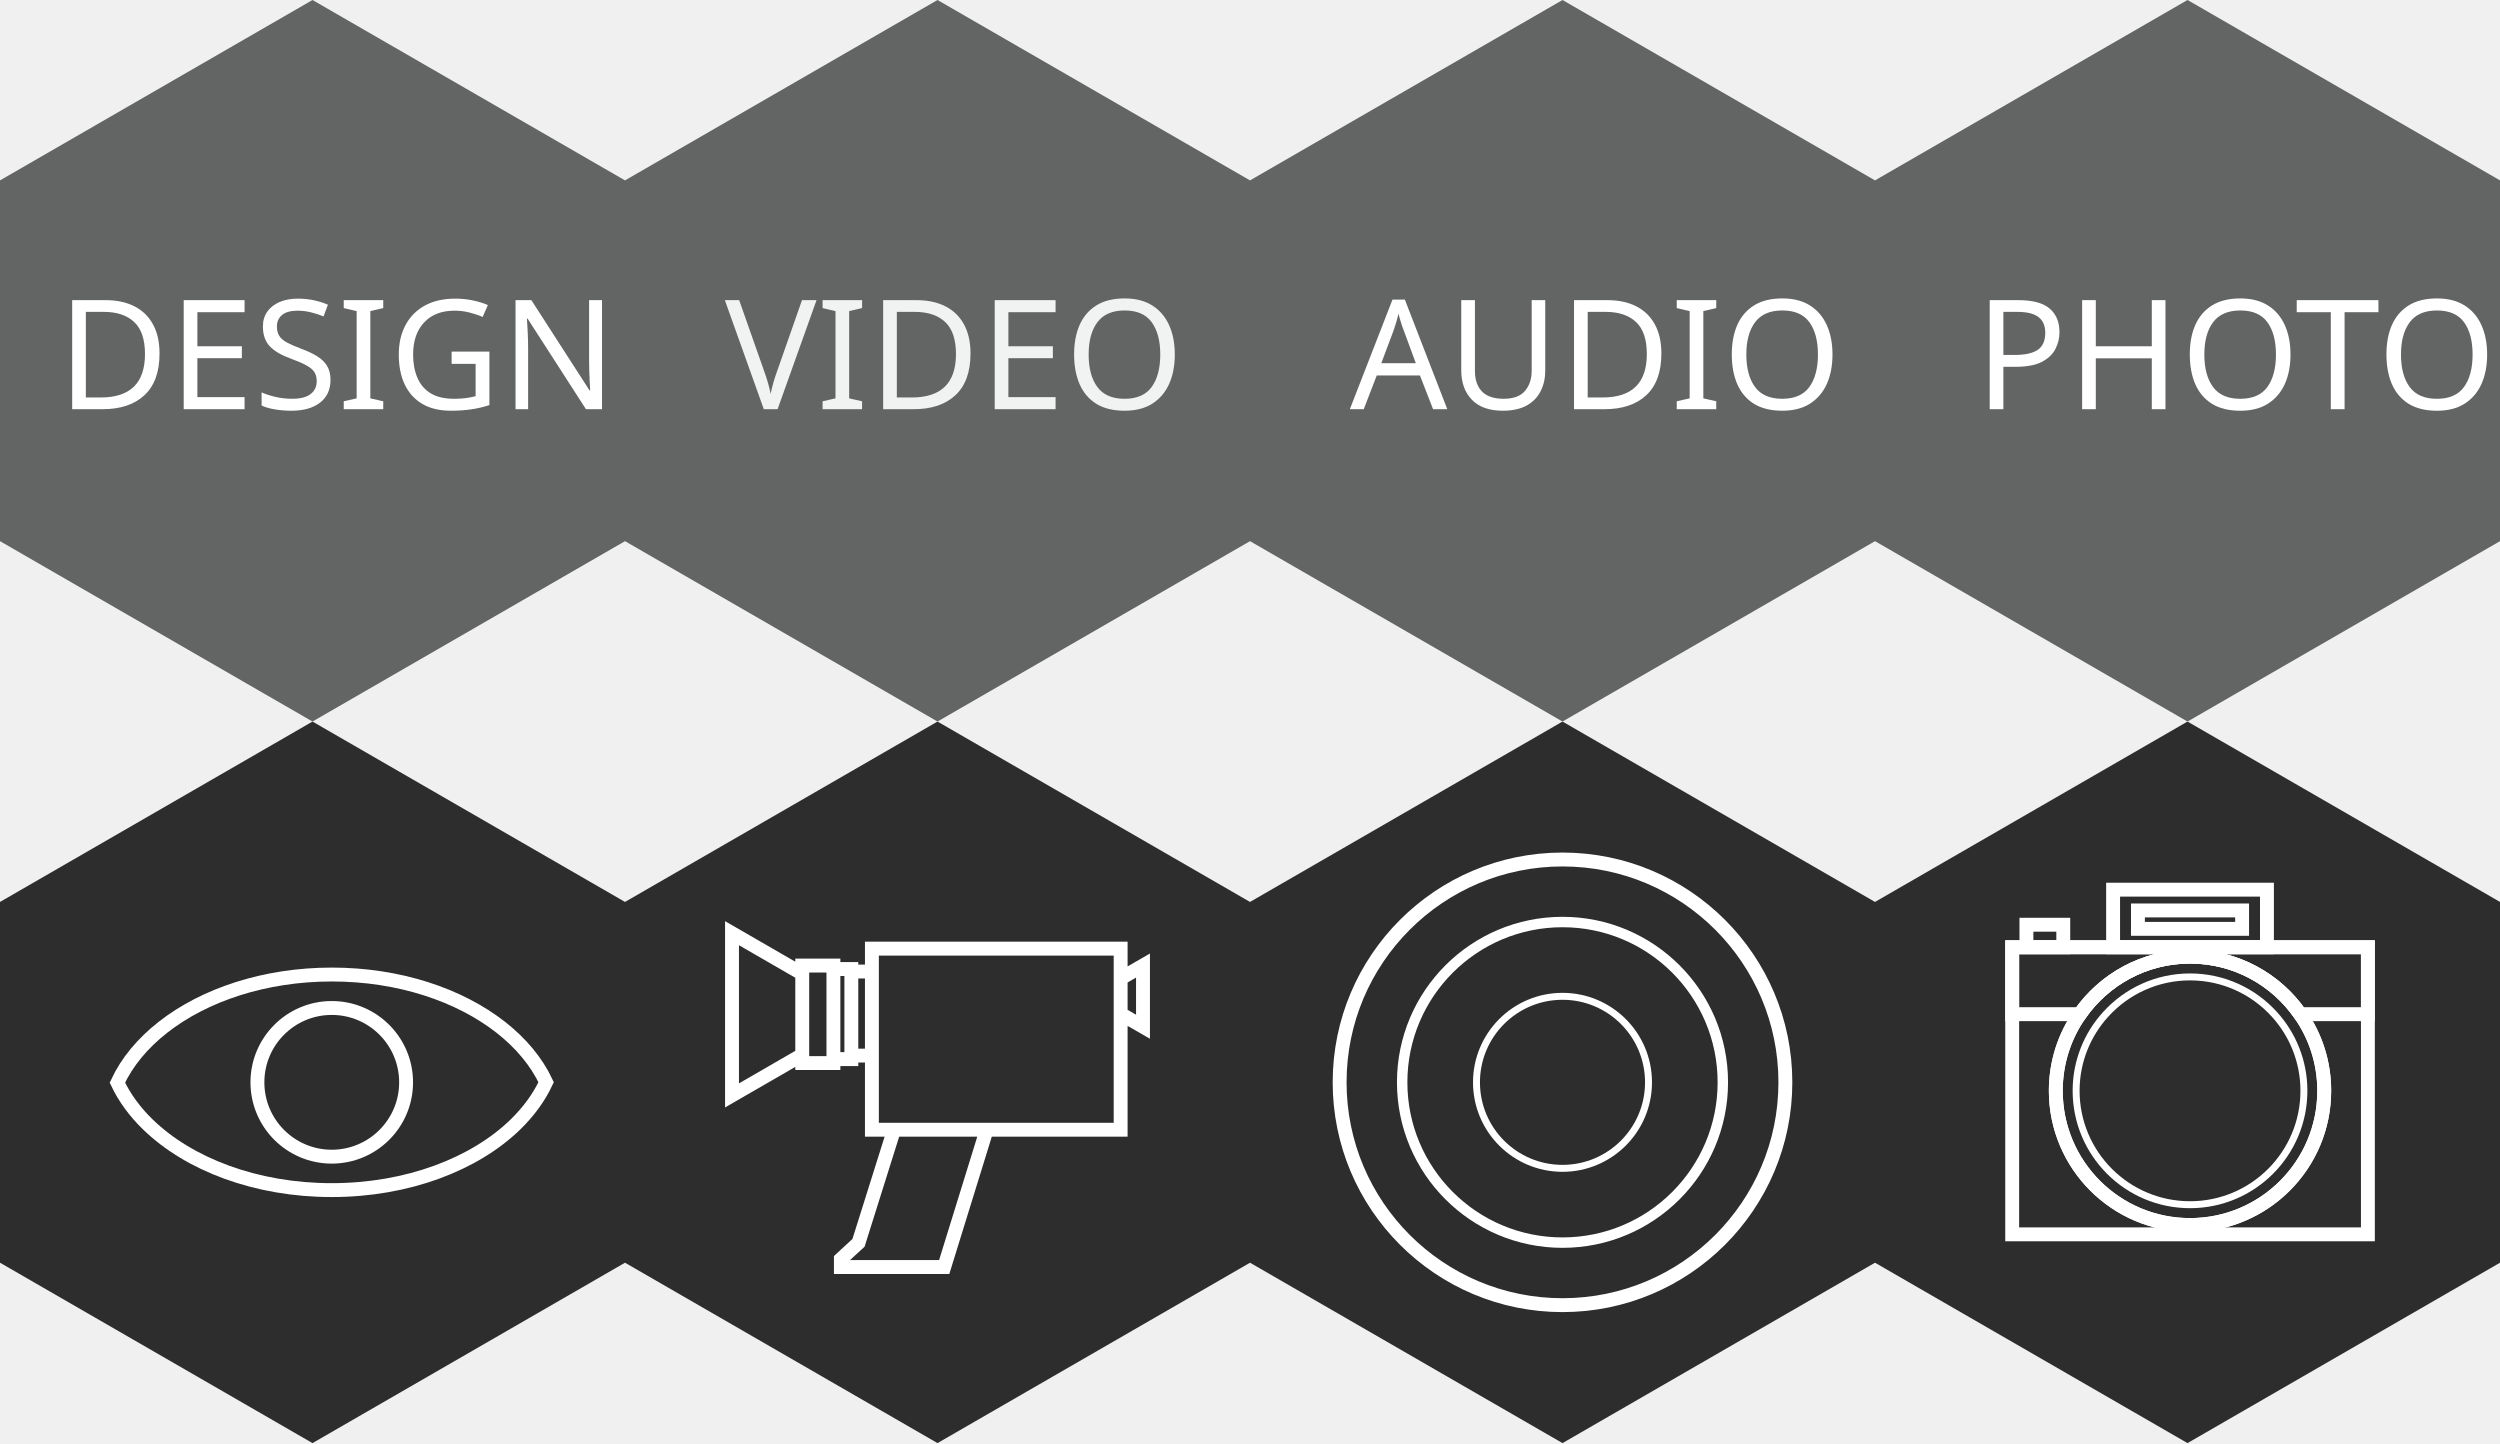
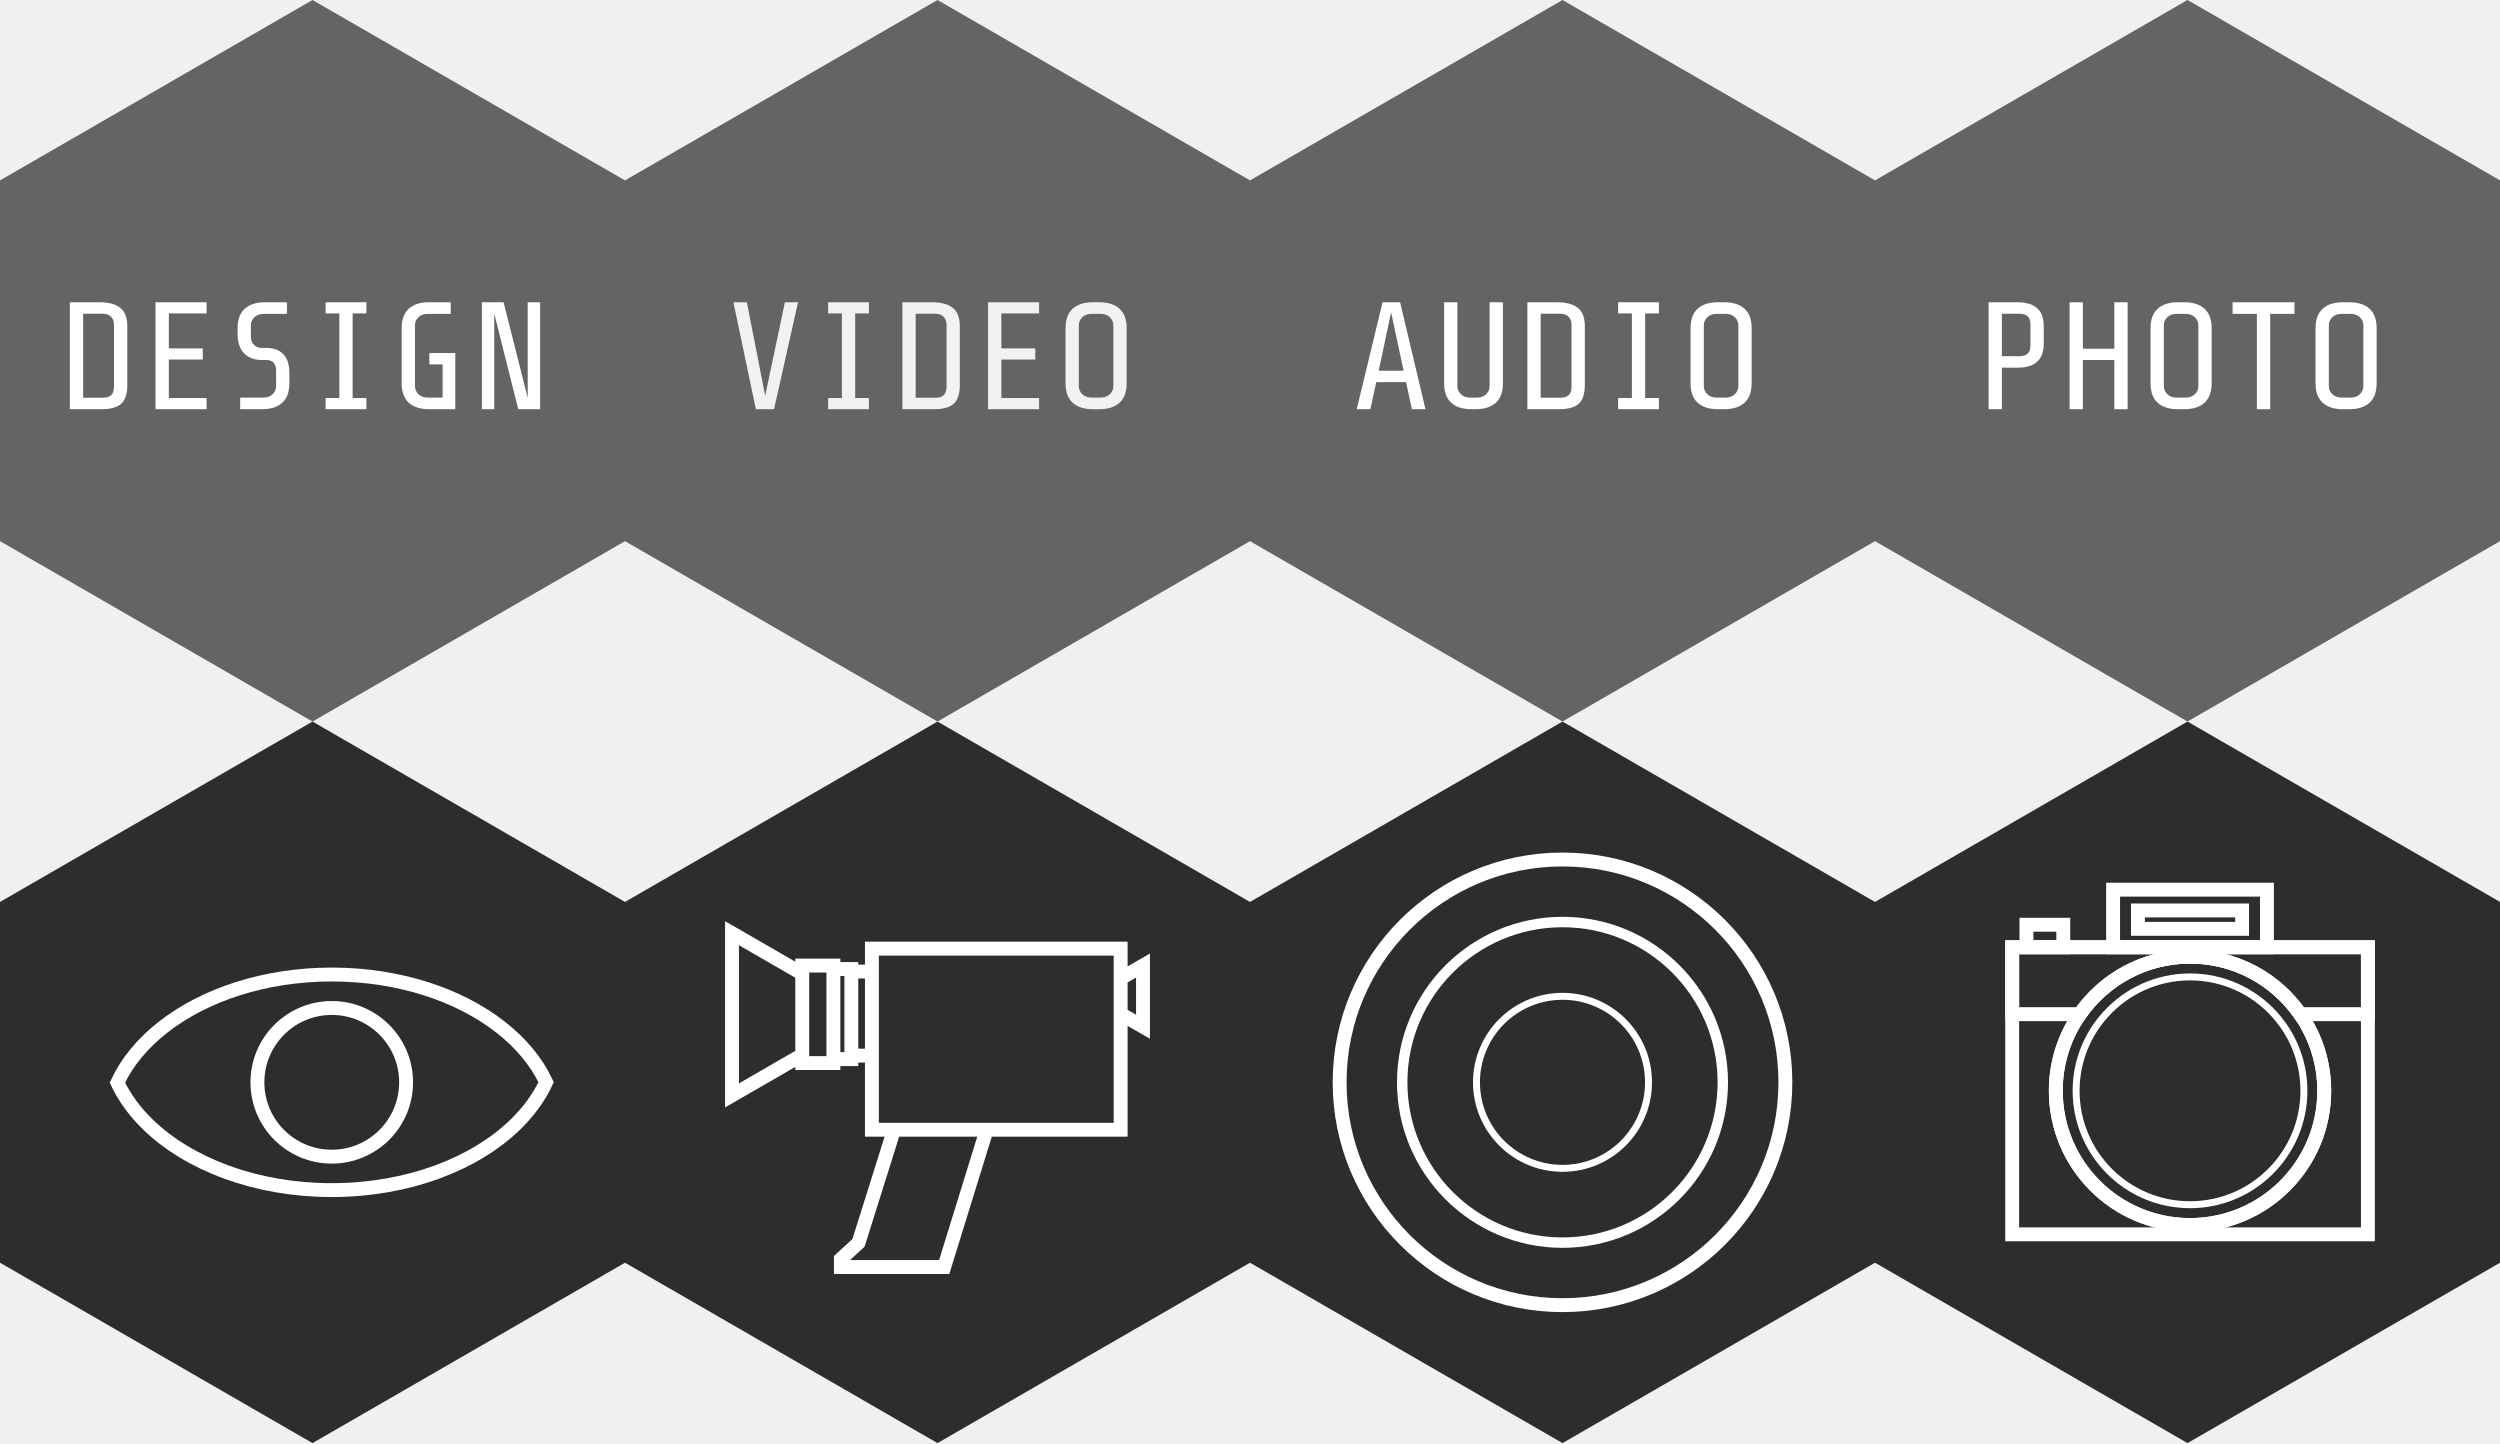
- <svg xmlns="http://www.w3.org/2000/svg" version="1.1" id="Layer_1" x="0px" y="0px" width="360px" height="207.807px" viewBox="0 0 360 207.807" style="enable-background:new 0 0 360 207.807;" xml:space="preserve">
-   <style type="text/css">
- 
-     text-rendering: geometricPrecision;
- 
- </style>
+ <svg xmlns="http://www.w3.org/2000/svg" version="1.1" id="Layer_1" x="0px" y="0px" width="360px" height="207.807px" viewBox="0 0 360 207.807" enable-background="new 0 0 360 207.807" xml:space="preserve">
  <g id="Visual_1_">
-     <polygon style="fill:#2D2D2D;" points="0,129.879 45,103.904 90,129.879 90,181.831 45,207.807 0,181.831  " />
-     <path style="fill:#2D2D2D;stroke:#FFFFFF;stroke-width:2;stroke-miterlimit:10;" d="M78.642,155.837   c-1.016,2.182-2.509,4.217-4.383,6.053c-5.881,5.741-15.559,9.486-26.5,9.486c-10.908,0-20.556-3.723-26.444-9.432   c-1.886-1.83-3.384-3.866-4.411-6.046c1.381-2.979,3.645-5.687,6.569-7.977c5.942-4.655,14.631-7.589,24.313-7.589   c9.694,0,18.394,2.945,24.341,7.61C75.019,150.212,77.261,152.892,78.642,155.837z" />
-     <circle style="fill:#2D2D2D;stroke:#FFFFFF;stroke-width:2;stroke-miterlimit:10;" cx="47.773" cy="155.855" r="10.705" />
+     <polygon fill="#2D2D2D" points="0,129.879 45,103.904 90,129.879 90,181.831 45,207.807 0,181.831  " />
+     <path fill="#2D2D2D" stroke="#FFFFFF" stroke-width="2" stroke-miterlimit="10" d="M78.642,155.837   c-1.016,2.182-2.509,4.217-4.383,6.053c-5.881,5.741-15.559,9.486-26.5,9.486c-10.908,0-20.556-3.724-26.444-9.433   c-1.886-1.829-3.384-3.865-4.411-6.046c1.381-2.979,3.645-5.687,6.569-7.977c5.942-4.655,14.631-7.589,24.313-7.589   c9.694,0,18.394,2.944,24.341,7.609C75.019,150.212,77.261,152.892,78.642,155.837z" />
+     <circle fill="#2D2D2D" stroke="#FFFFFF" stroke-width="2" stroke-miterlimit="10" cx="47.773" cy="155.855" r="10.705" />
  </g>
  <g id="Audio_1_">
-     <polygon style="fill:#2D2D2D;" points="180,129.879 225,103.904 270,129.879 270,181.831 225,207.807 180,181.831  " />
-     <circle style="fill:none;stroke:#FFFFFF;stroke-miterlimit:10;" cx="225" cy="155.855" r="12.386" />
-     <ellipse style="fill:none;stroke:#FFFFFF;stroke-width:1.5;stroke-miterlimit:10;" cx="225" cy="155.855" rx="23.088" ry="23.083" />
-     <ellipse style="fill:none;stroke:#FFFFFF;stroke-width:2;stroke-miterlimit:10;" cx="225" cy="155.855" rx="32.094" ry="32.087" />
+     <polygon fill="#2D2D2D" points="180,129.879 225,103.904 270,129.879 270,181.831 225,207.807 180,181.831  " />
+     <circle fill="none" stroke="#FFFFFF" stroke-miterlimit="10" cx="225" cy="155.855" r="12.386" />
+     <ellipse fill="none" stroke="#FFFFFF" stroke-width="1.5" stroke-miterlimit="10" cx="225" cy="155.855" rx="23.083" ry="23.083" />
+     <ellipse fill="none" stroke="#FFFFFF" stroke-width="2" stroke-miterlimit="10" cx="225" cy="155.855" rx="32.094" ry="32.087" />
  </g>
  <g id="Video_1_">
-     <polygon style="fill:#2D2D2D;" points="90,129.879 135,103.904 180,129.879 180,181.831 135,207.807 90,181.831  " />
-     <path style="fill:#2D2D2D;stroke:#FFFFFF;stroke-width:2;stroke-miterlimit:10;" d="M125.554,146.01v-9.407h35.819v26.077h-35.819   v-16.57 M105.409,134.379v23.36l10.115-5.84v-11.68L105.409,134.379z M128.747,162.68l-5.122,16.288l-2.538,2.338v1.146h14.878   l6.117-19.772H128.747z M161.373,140.896v5.098l3.218,1.857v-8.812L161.373,140.896z M115.524,139.04v14.041h4.489V139.04H115.524z    M120.013,139.542v12.967h2.579v-12.967H120.013z M122.592,139.899v12.107h2.961v-12.107H122.592z" />
+     <polygon fill="#2D2D2D" points="90,129.879 135,103.904 180,129.879 180,181.831 135,207.807 90,181.831  " />
+     <path fill="#2D2D2D" stroke="#FFFFFF" stroke-width="2" stroke-miterlimit="10" d="M125.554,146.01v-9.407h35.819v26.077h-35.819   v-16.57 M105.409,134.379v23.36l10.115-5.841v-11.68L105.409,134.379z M128.747,162.68l-5.122,16.288l-2.538,2.338v1.146h14.878   l6.117-19.772H128.747z M161.373,140.896v5.099l3.218,1.856v-8.812L161.373,140.896z M115.524,139.04v14.041h4.489V139.04H115.524z    M120.013,139.542v12.967h2.579v-12.967H120.013z M122.592,139.899v12.107h2.961v-12.107H122.592z" />
  </g>
  <g id="Photography_1_">
-     <polygon style="fill:#2D2D2D;" points="270,129.879 315,103.904 360,129.879 360,181.831 315,207.807 270,181.831  " />
+     <polygon fill="#2D2D2D" points="270,129.879 315,103.904 360,129.879 360,181.831 315,207.807 270,181.831  " />
    <g id="camera_1_">
-       <rect x="289.756" y="136.403" style="fill:none;stroke:#FFFFFF;stroke-width:2;stroke-miterlimit:10;" width="51.22" height="41.341" />
-       <path style="fill:none;stroke:#FFFFFF;stroke-width:2;stroke-miterlimit:10;" d="M334.69,157.074    c0,10.675-8.649,19.331-19.324,19.331c-10.676,0-19.332-8.656-19.332-19.331c0-4.105,1.28-7.91,3.469-11.034    c3.489-5.013,9.293-8.291,15.863-8.291c6.571,0,12.373,3.278,15.855,8.291C333.41,149.164,334.69,152.968,334.69,157.074z" />
-       <rect x="304.287" y="128.112" style="fill:none;stroke:#FFFFFF;stroke-width:2;stroke-miterlimit:10;" width="22.153" height="8.294" />
-       <rect x="307.863" y="131.103" style="fill:none;stroke:#FFFFFF;stroke-width:2;stroke-miterlimit:10;" width="15" height="2.651" />
-       <path style="fill:none;stroke:#FFFFFF;stroke-width:2;stroke-miterlimit:10;" d="M331.222,146.04    c-3.482-5.013-9.284-8.291-15.855-8.291c-6.57,0-12.374,3.278-15.863,8.291c-2.188,3.124-3.469,6.929-3.469,11.034    c0,10.675,8.656,19.331,19.332,19.331c10.675,0,19.324-8.656,19.324-19.331C334.69,152.968,333.41,149.164,331.222,146.04z" />
-       <path style="fill:none;stroke:#FFFFFF;stroke-miterlimit:10;" d="M315.366,173.478c-9.058,0-16.405-7.347-16.405-16.404    c0-4.244,1.618-8.123,4.28-11.034c2.994-3.293,7.317-5.364,12.125-5.364s9.124,2.071,12.124,5.364    c2.657,2.911,4.273,6.79,4.273,11.034C331.764,166.131,324.425,173.478,315.366,173.478z" />
-       <rect x="291.806" y="133.162" style="fill:none;stroke:#FFFFFF;stroke-width:2;stroke-miterlimit:10;" width="5.305" height="3.244" />
-       <path style="fill:none;stroke:#FFFFFF;stroke-width:2;stroke-miterlimit:10;" d="M340.976,136.403v9.637h-9.754    c-3.482-5.013-9.284-8.291-15.855-8.291c-6.57,0-12.374,3.278-15.863,8.291h-9.747v-9.637H340.976z" />
+       <rect x="289.756" y="136.403" fill="none" stroke="#FFFFFF" stroke-width="2" stroke-miterlimit="10" width="51.221" height="41.342" />
+       <path fill="none" stroke="#FFFFFF" stroke-width="2" stroke-miterlimit="10" d="M334.689,157.074    c0,10.675-8.648,19.33-19.323,19.33c-10.677,0-19.332-8.655-19.332-19.33c0-4.105,1.28-7.91,3.469-11.034    c3.489-5.014,9.293-8.291,15.863-8.291c6.571,0,12.372,3.277,15.854,8.291C333.41,149.164,334.689,152.968,334.689,157.074z" />
+       <rect x="304.287" y="128.112" fill="none" stroke="#FFFFFF" stroke-width="2" stroke-miterlimit="10" width="22.152" height="8.295" />
+       <rect x="307.863" y="131.103" fill="none" stroke="#FFFFFF" stroke-width="2" stroke-miterlimit="10" width="15" height="2.651" />
+       <path fill="none" stroke="#FFFFFF" stroke-width="2" stroke-miterlimit="10" d="M331.223,146.04    c-3.482-5.014-9.285-8.291-15.855-8.291s-12.374,3.277-15.863,8.291c-2.188,3.124-3.469,6.929-3.469,11.034    c0,10.675,8.656,19.33,19.332,19.33c10.675,0,19.324-8.655,19.324-19.33C334.689,152.968,333.41,149.164,331.223,146.04z" />
+       <path fill="none" stroke="#FFFFFF" stroke-miterlimit="10" d="M315.366,173.478c-9.058,0-16.405-7.347-16.405-16.403    c0-4.244,1.618-8.123,4.28-11.034c2.993-3.293,7.317-5.364,12.125-5.364s9.124,2.071,12.124,5.364    c2.656,2.911,4.273,6.79,4.273,11.034C331.764,166.131,324.425,173.478,315.366,173.478z" />
+       <rect x="291.807" y="133.162" fill="none" stroke="#FFFFFF" stroke-width="2" stroke-miterlimit="10" width="5.305" height="3.244" />
+       <path fill="none" stroke="#FFFFFF" stroke-width="2" stroke-miterlimit="10" d="M340.977,136.403v9.638h-9.754    c-3.482-5.014-9.285-8.291-15.855-8.291s-12.374,3.277-15.863,8.291h-9.747v-9.638H340.977z" />
    </g>
  </g>
  <g id="design">
-     <polygon style="fill:#636464;" points="0,25.976 45,0 90,25.976 90,77.927 45,103.902 0,77.927  " />
-     <text transform="matrix(1 0 0 1 8.2534 58.9248)" style="fill:#FFFFFF; font-family:'Share Tech Mono'; font-size:22px">DESIGN</text>
+     <polygon fill="#636464" points="0,25.976 45,0 90,25.976 90,77.927 45,103.902 0,77.927  " />
+     <g enable-background="new    ">
+       <path fill="#FFFFFF" d="M18.33,55.449c0,1.261-0.29,2.155-0.869,2.684c-0.58,0.528-1.537,0.792-2.871,0.792h-4.532v-15.4h4.268    c1.32,0,2.317,0.269,2.992,0.804c0.674,0.535,1.012,1.411,1.012,2.629V55.449z M16.416,55.669v-8.91    c0-0.484-0.147-0.869-0.44-1.155c-0.294-0.286-0.682-0.429-1.166-0.429h-2.838v12.1h2.816c0.557,0,0.968-0.128,1.232-0.385    C16.283,56.634,16.416,56.227,16.416,55.669z" />
+       <path fill="#FFFFFF" d="M29.747,58.925h-7.348v-15.4h7.348v1.606h-5.434v5.038h4.884v1.605h-4.884v5.544h5.434V58.925z" />
+       <path fill="#FFFFFF" d="M41.671,55.185c0,1.247-0.341,2.182-1.023,2.806c-0.682,0.623-1.661,0.935-2.937,0.935h-3.124v-1.672    h3.344c0.542,0,0.982-0.161,1.32-0.484c0.337-0.322,0.506-0.711,0.506-1.166v-2.288c0-0.439-0.114-0.795-0.341-1.066    s-0.568-0.407-1.023-0.407h-0.66c-1.086,0-1.944-0.319-2.574-0.957c-0.631-0.638-0.946-1.565-0.946-2.783v-0.836    c0-1.246,0.341-2.182,1.023-2.805c0.682-0.623,1.661-0.936,2.937-0.936h3.146v1.673h-3.366c-0.542,0-0.983,0.161-1.32,0.483    c-0.338,0.323-0.506,0.712-0.506,1.166v1.672c0,0.455,0.146,0.833,0.44,1.133c0.293,0.301,0.674,0.451,1.144,0.451h0.66    c1.042,0,1.852,0.301,2.431,0.902c0.579,0.602,0.869,1.511,0.869,2.728V55.185z" />
+       <path fill="#FFFFFF" d="M52.759,58.925h-5.874v-1.606h1.98V45.131h-1.98v-1.606h5.874v1.606h-1.98v12.188h1.98V58.925z" />
+       <path fill="#FFFFFF" d="M65.563,58.925h-3.762c-1.276,0-2.255-0.312-2.937-0.935c-0.682-0.624-1.023-1.559-1.023-2.806v-7.92    c0-1.246,0.341-2.182,1.023-2.805c0.682-0.623,1.661-0.936,2.937-0.936h3.102v1.673h-3.322c-0.543,0-0.983,0.161-1.32,0.483    c-0.337,0.323-0.506,0.712-0.506,1.166v8.756c0,0.455,0.168,0.844,0.506,1.166c0.337,0.323,0.777,0.484,1.32,0.484h2.156v-4.774    h-1.914v-1.649h3.74V58.925z" />
+       <path fill="#FFFFFF" d="M77.773,58.925h-3.146l-3.454-13.772v13.772h-1.782v-15.4h3.124l3.476,13.772V43.525h1.782V58.925z" />
+     </g>
  </g>
  <g id="photo">
-     <polygon style="fill:#636464;" points="270,25.975 315.002,-0.001 360,25.975 360,77.927 315.002,103.903 270,77.927  " />
-     <text transform="matrix(1 0 0 1 284.3779 58.9268)" style="fill:#FFFFFF; font-family:'Share Tech Mono'; font-size:22px;">PHOTO</text>
+     <polygon fill="#636464" points="270,25.975 315.002,-0.001 360,25.975 360,77.927 315.002,103.903 270,77.927  " />
+     <g enable-background="new    ">
+       <path fill="#FFFFFF" d="M294.3,49.467c0,2.317-1.247,3.476-3.739,3.476h-2.289v5.984h-1.914v-15.4h4.158    c2.523,0,3.784,1.145,3.784,3.433V49.467z M292.386,49.687v-2.926c0-0.558-0.128-0.96-0.385-1.21    c-0.257-0.249-0.664-0.374-1.222-0.374h-2.508v6.116h2.508c0.558,0,0.965-0.129,1.222-0.385    C292.258,50.652,292.386,50.244,292.386,49.687z" />
+       <path fill="#FFFFFF" d="M306.378,58.927h-1.914v-7.084h-4.532v7.084h-1.914v-15.4h1.914v6.688h4.532v-6.688h1.914V58.927z" />
+       <path fill="#FFFFFF" d="M318.478,55.187c0,1.247-0.341,2.182-1.022,2.806c-0.683,0.623-1.662,0.935-2.938,0.935h-0.88    c-1.276,0-2.255-0.312-2.937-0.935c-0.683-0.624-1.023-1.559-1.023-2.806v-7.92c0-1.246,0.341-2.182,1.023-2.805    c0.682-0.623,1.66-0.936,2.937-0.936h0.88c1.275,0,2.255,0.312,2.938,0.936c0.682,0.623,1.022,1.559,1.022,2.805V55.187z     M316.563,55.605v-8.756c0-0.454-0.169-0.843-0.506-1.166c-0.337-0.322-0.777-0.483-1.319-0.483h-1.32    c-0.543,0-0.982,0.161-1.32,0.483c-0.338,0.323-0.506,0.712-0.506,1.166v8.756c0,0.455,0.168,0.844,0.506,1.166    c0.338,0.323,0.777,0.484,1.32,0.484h1.32c0.542,0,0.982-0.161,1.319-0.484C316.395,56.448,316.563,56.06,316.563,55.605z" />
+       <path fill="#FFFFFF" d="M330.401,45.199h-3.497v13.728h-1.914V45.199h-3.498v-1.673h8.909V45.199z" />
+       <path fill="#FFFFFF" d="M342.237,55.187c0,1.247-0.341,2.182-1.022,2.806c-0.683,0.623-1.662,0.935-2.938,0.935h-0.88    c-1.276,0-2.255-0.312-2.937-0.935c-0.683-0.624-1.023-1.559-1.023-2.806v-7.92c0-1.246,0.341-2.182,1.023-2.805    c0.682-0.623,1.66-0.936,2.937-0.936h0.88c1.275,0,2.255,0.312,2.938,0.936c0.682,0.623,1.022,1.559,1.022,2.805V55.187z     M340.323,55.605v-8.756c0-0.454-0.169-0.843-0.506-1.166c-0.337-0.322-0.777-0.483-1.319-0.483h-1.32    c-0.543,0-0.982,0.161-1.32,0.483c-0.338,0.323-0.506,0.712-0.506,1.166v8.756c0,0.455,0.168,0.844,0.506,1.166    c0.338,0.323,0.777,0.484,1.32,0.484h1.32c0.542,0,0.982-0.161,1.319-0.484C340.154,56.448,340.323,56.06,340.323,55.605z" />
+     </g>
  </g>
  <g id="audio">
-     <polygon style="fill:#636464;" points="180,25.976 225,0 270,25.976 270,77.927 225,103.902 180,77.927  " />
-     <text transform="matrix(1 0 0 1 194.3779 58.9248)" style="fill:#FFFFFF; font-family:'Share Tech Mono'; font-size:22px;">AUDIO</text>
+     <polygon fill="#636464" points="180,25.976 225,0 270,25.976 270,77.927 225,103.902 180,77.927  " />
+     <g enable-background="new    ">
+       <path fill="#FFFFFF" d="M205.268,58.925h-1.957l-0.836-3.894h-4.291l-0.857,3.894h-1.958l3.718-15.4h2.529L205.268,58.925z     M202.122,53.381l-1.804-8.404l-1.782,8.404H202.122z" />
+       <path fill="#FFFFFF" d="M216.422,55.185c0,1.247-0.341,2.182-1.023,2.806c-0.682,0.623-1.66,0.935-2.937,0.935h-0.55    c-1.276,0-2.256-0.312-2.938-0.935c-0.682-0.624-1.023-1.559-1.023-2.806v-11.66h1.914v12.078c0,0.455,0.169,0.844,0.506,1.166    c0.338,0.323,0.777,0.484,1.32,0.484h0.99c0.543,0,0.982-0.161,1.32-0.484c0.337-0.322,0.506-0.711,0.506-1.166V43.525h1.914    V55.185z" />
+       <path fill="#FFFFFF" d="M228.214,55.449c0,1.261-0.29,2.155-0.869,2.684s-1.536,0.792-2.871,0.792h-4.532v-15.4h4.268    c1.32,0,2.318,0.269,2.992,0.804c0.675,0.535,1.013,1.411,1.013,2.629V55.449z M226.3,55.669v-8.91    c0-0.484-0.147-0.869-0.44-1.155s-0.682-0.429-1.166-0.429h-2.838v12.1h2.816c0.557,0,0.968-0.128,1.232-0.385    C226.168,56.634,226.3,56.227,226.3,55.669z" />
+       <path fill="#FFFFFF" d="M238.884,58.925h-5.874v-1.606h1.98V45.131h-1.98v-1.606h5.874v1.606h-1.979v12.188h1.979V58.925z" />
+       <path fill="#FFFFFF" d="M252.237,55.185c0,1.247-0.341,2.182-1.022,2.806c-0.683,0.623-1.662,0.935-2.938,0.935h-0.88    c-1.276,0-2.255-0.312-2.937-0.935c-0.683-0.624-1.023-1.559-1.023-2.806v-7.92c0-1.246,0.341-2.182,1.023-2.805    c0.682-0.623,1.66-0.936,2.937-0.936h0.88c1.275,0,2.255,0.312,2.938,0.936c0.682,0.623,1.022,1.559,1.022,2.805V55.185z     M250.323,55.603v-8.756c0-0.454-0.169-0.843-0.506-1.166c-0.337-0.322-0.777-0.483-1.319-0.483h-1.32    c-0.543,0-0.982,0.161-1.32,0.483c-0.338,0.323-0.506,0.712-0.506,1.166v8.756c0,0.455,0.168,0.844,0.506,1.166    c0.338,0.323,0.777,0.484,1.32,0.484h1.32c0.542,0,0.982-0.161,1.319-0.484C250.154,56.447,250.323,56.058,250.323,55.603z" />
+     </g>
  </g>
  <g id="video">
    <g id="blank_2_">
-       <polygon style="fill:#636464;" points="90,25.976 135,0 180,25.976 180,77.927 135,103.902 90,77.927   " />
+       <polygon fill="#636464" points="90,25.976 135,0 180,25.976 180,77.927 135,103.902 90,77.927   " />
    </g>
-     <text transform="matrix(1 0 0 1 104.3784 58.9258)" style="fill:#F1F2F2; font-family:'Share Tech Mono'; font-size:22px;">VIDEO</text>
+     <g enable-background="new    ">
+       <path fill="#F1F2F2" d="M114.917,43.526l-3.454,15.4h-2.618l-3.234-15.4h1.936l2.64,13.465l2.838-13.465H114.917z" />
+       <path fill="#F1F2F2" d="M125.125,58.926h-5.874V57.32h1.98V45.132h-1.98v-1.606h5.874v1.606h-1.98V57.32h1.98V58.926z" />
+       <path fill="#F1F2F2" d="M138.214,55.45c0,1.261-0.29,2.155-0.869,2.684c-0.58,0.528-1.537,0.792-2.871,0.792h-4.532v-15.4h4.268    c1.32,0,2.317,0.269,2.992,0.804c0.674,0.535,1.012,1.411,1.012,2.629V55.45z M136.3,55.67v-8.91c0-0.484-0.147-0.869-0.44-1.155    c-0.294-0.286-0.682-0.429-1.166-0.429h-2.838v12.1h2.816c0.557,0,0.968-0.128,1.232-0.385    C136.168,56.635,136.3,56.228,136.3,55.67z" />
+       <path fill="#F1F2F2" d="M149.632,58.926h-7.348v-15.4h7.348v1.606h-5.434v5.038h4.884v1.605h-4.884v5.544h5.434V58.926z" />
+       <path fill="#F1F2F2" d="M162.238,55.186c0,1.247-0.341,2.182-1.023,2.806c-0.682,0.623-1.661,0.935-2.937,0.935h-0.88    c-1.276,0-2.255-0.312-2.937-0.935c-0.682-0.624-1.023-1.559-1.023-2.806v-7.92c0-1.246,0.341-2.182,1.023-2.805    s1.661-0.936,2.937-0.936h0.88c1.276,0,2.255,0.312,2.937,0.936s1.023,1.559,1.023,2.805V55.186z M160.324,55.604v-8.756    c0-0.454-0.168-0.843-0.506-1.166c-0.337-0.322-0.777-0.483-1.32-0.483h-1.32c-0.542,0-0.982,0.161-1.32,0.483    c-0.337,0.323-0.506,0.712-0.506,1.166v8.756c0,0.455,0.168,0.844,0.506,1.166c0.337,0.323,0.777,0.484,1.32,0.484h1.32    c0.542,0,0.982-0.161,1.32-0.484C160.155,56.448,160.324,56.059,160.324,55.604z" />
+     </g>
  </g>
</svg>
